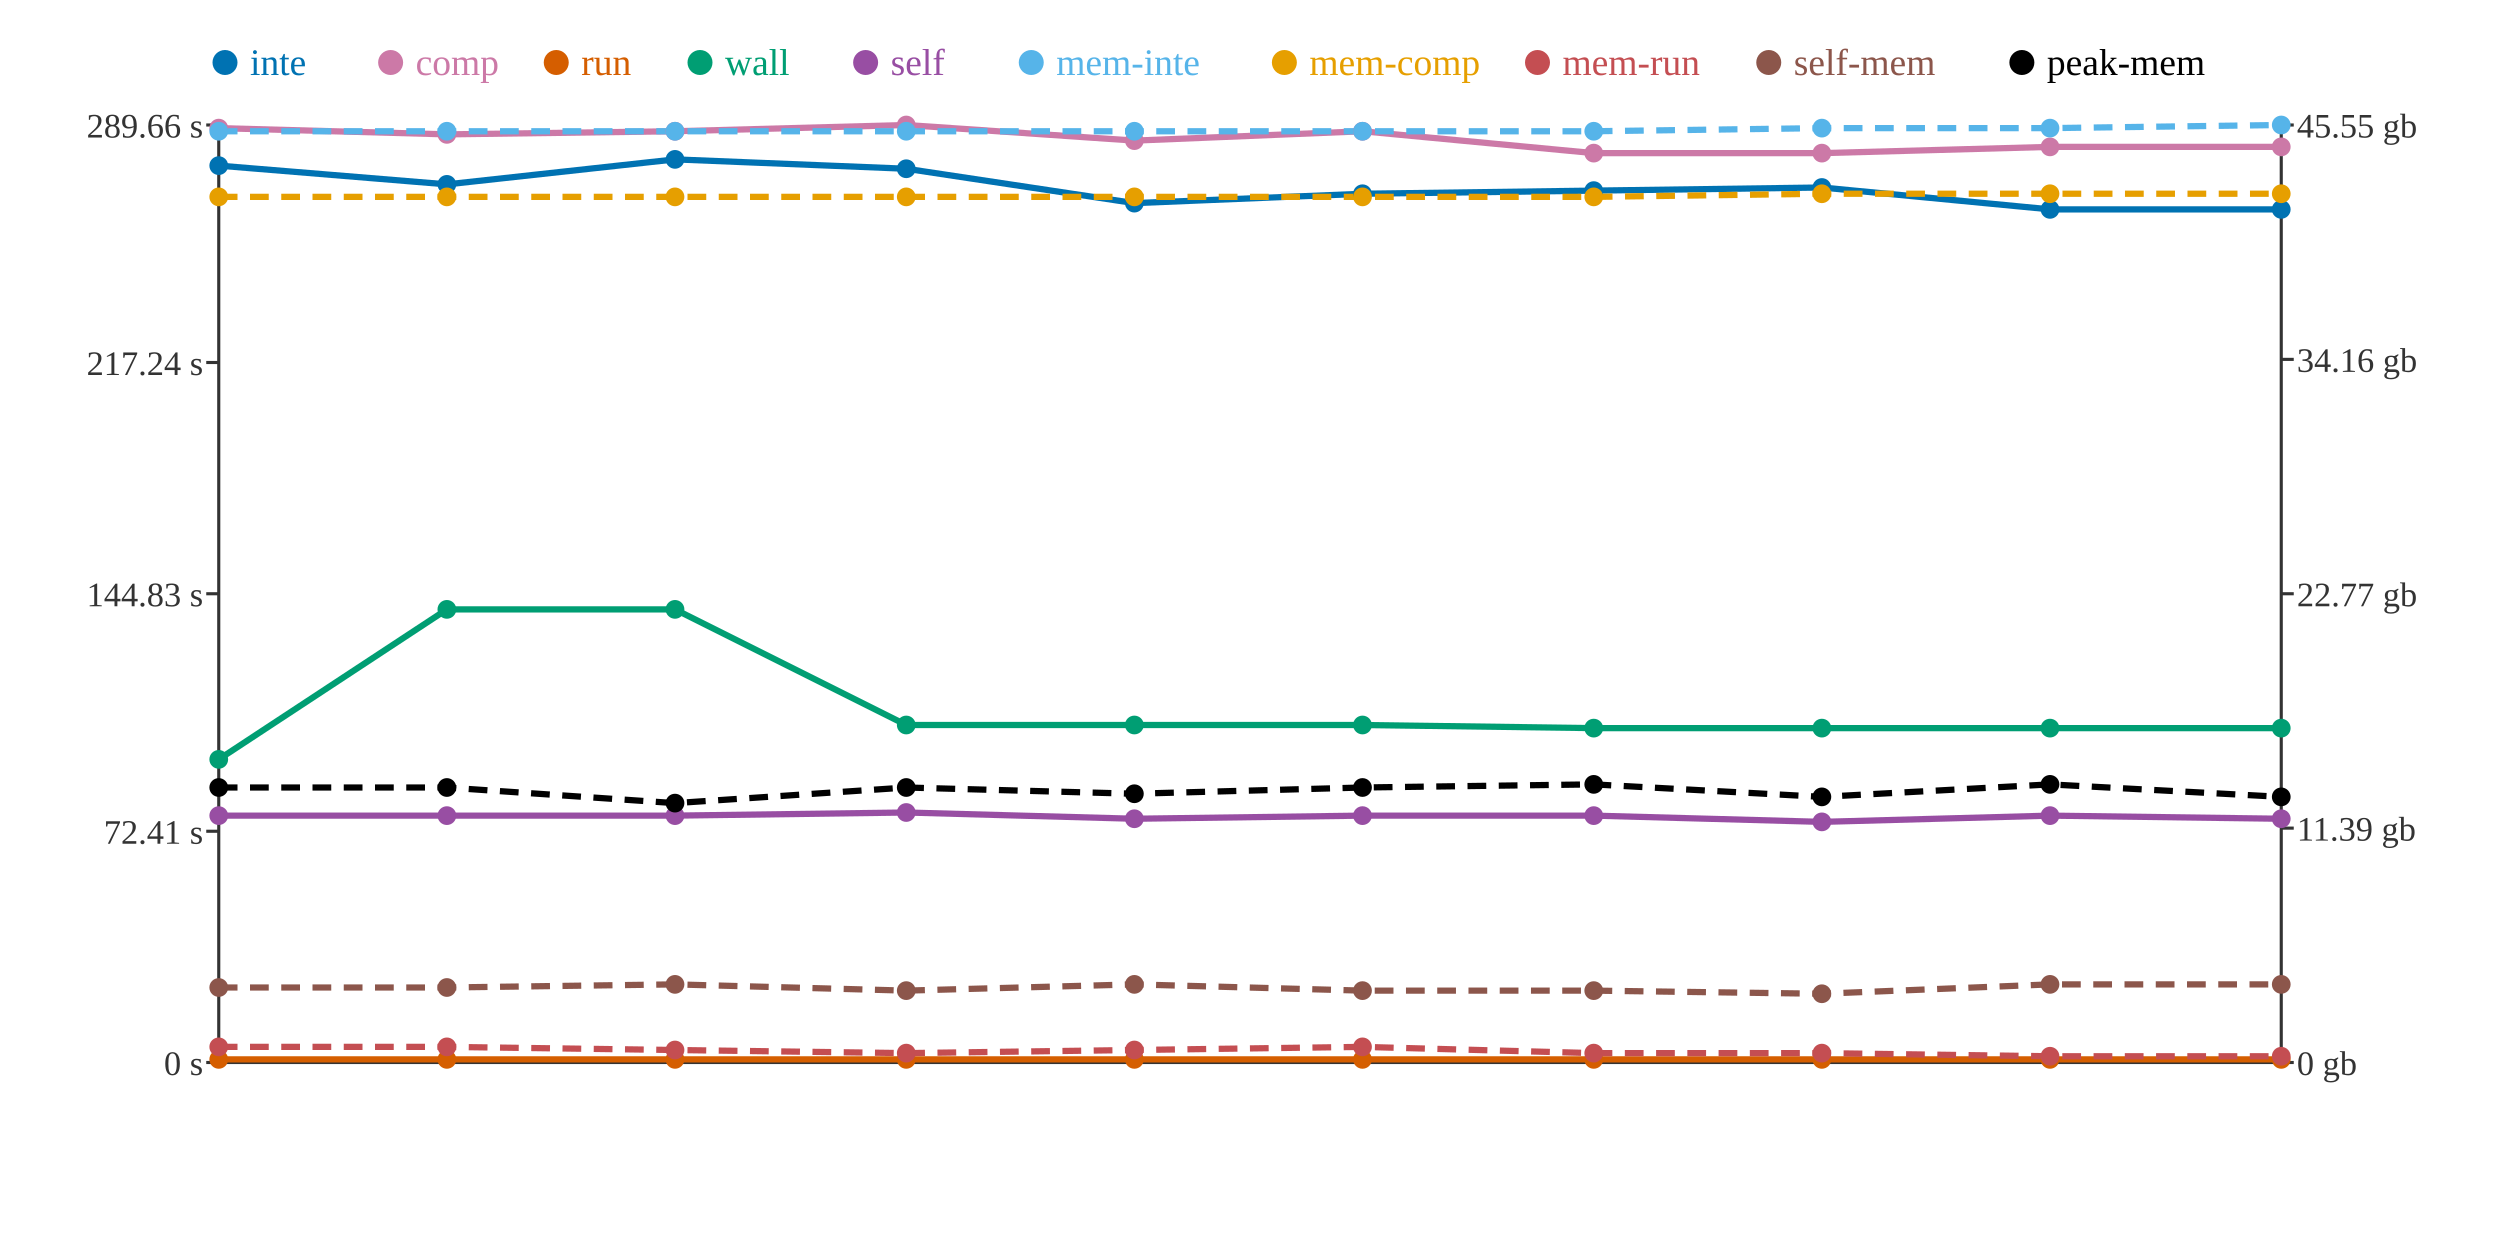
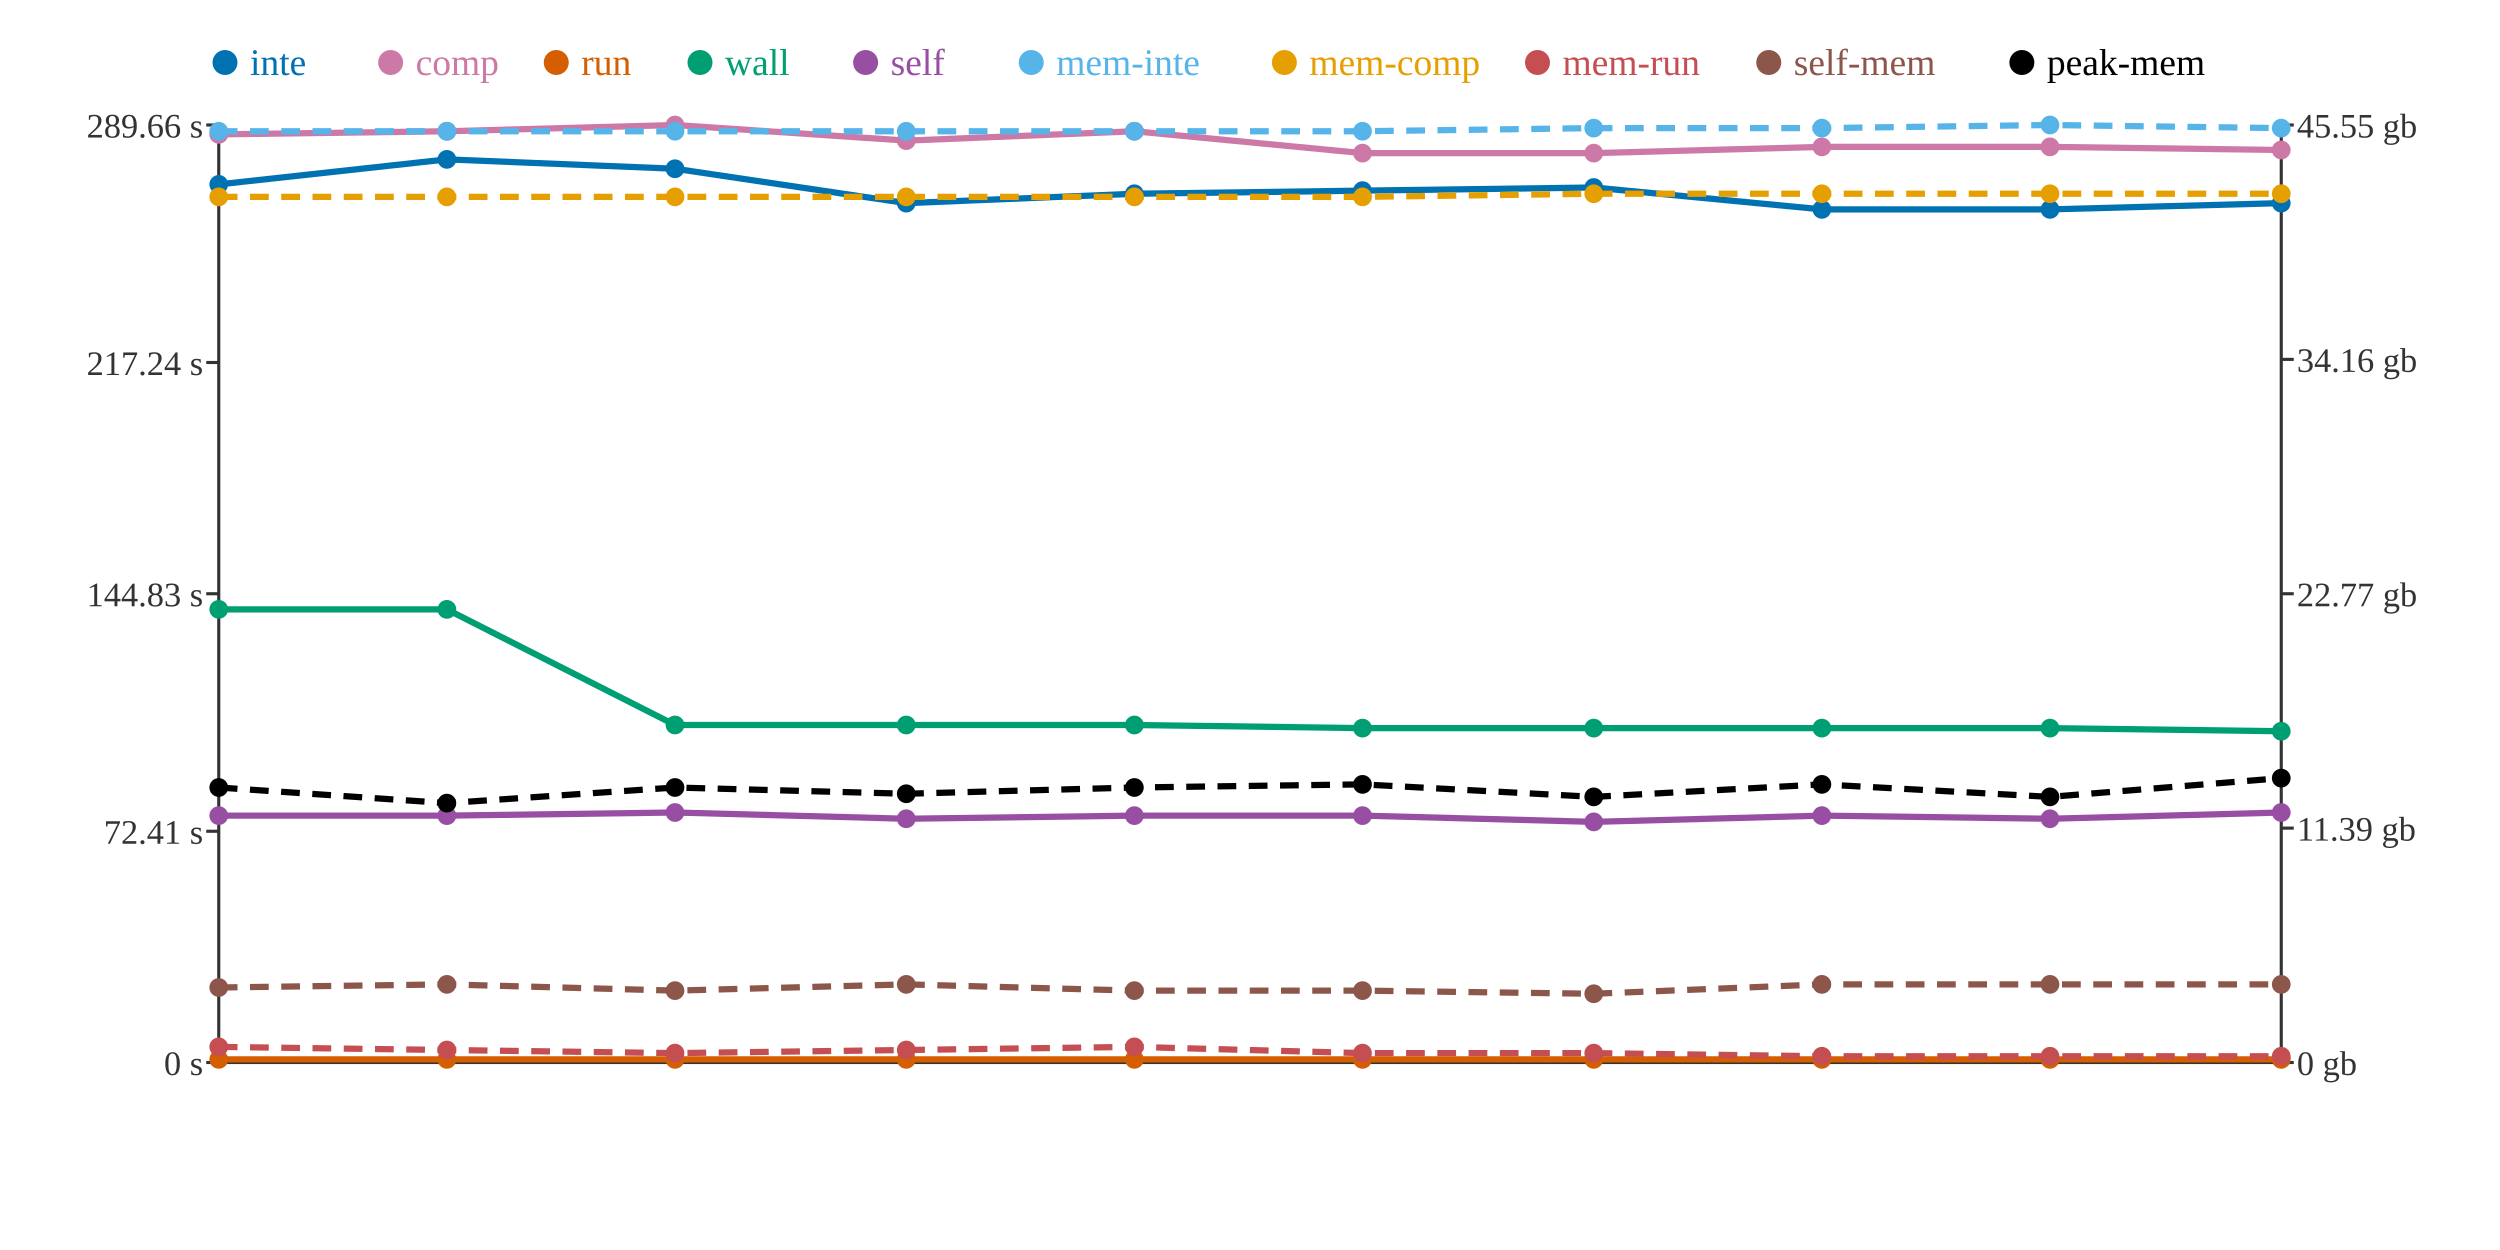
<svg xmlns="http://www.w3.org/2000/svg" width="800" height="400">
  <rect width="800" height="400" fill="white" />
  <line x1="70" y1="40" x2="70" y2="340" stroke="#333" stroke-width="1" />
  <line x1="70" y1="340" x2="730" y2="340" stroke="#333" stroke-width="1" />
  <line x1="730" y1="40" x2="730" y2="340" stroke="#333" stroke-width="1" />
  <line x1="66" y1="340" x2="70" y2="340" stroke="#333" stroke-width="1" />
  <text x="65" y="344" text-anchor="end" font-size="11" fill="#333">0 s</text>
  <line x1="66" y1="266" x2="70" y2="266" stroke="#333" stroke-width="1" />
  <text x="65" y="270" text-anchor="end" font-size="11" fill="#333">72.41 s</text>
  <line x1="66" y1="190" x2="70" y2="190" stroke="#333" stroke-width="1" />
  <text x="65" y="194" text-anchor="end" font-size="11" fill="#333">144.83 s</text>
  <line x1="66" y1="116" x2="70" y2="116" stroke="#333" stroke-width="1" />
  <text x="65" y="120" text-anchor="end" font-size="11" fill="#333">217.24 s</text>
  <line x1="66" y1="40" x2="70" y2="40" stroke="#333" stroke-width="1" />
  <text x="65" y="44" text-anchor="end" font-size="11" fill="#333">289.66 s</text>
  <line x1="730" y1="340" x2="734" y2="340" stroke="#333" stroke-width="1" />
  <text x="735" y="344" text-anchor="start" font-size="11" fill="#333">0 gb</text>
  <line x1="730" y1="265" x2="734" y2="265" stroke="#333" stroke-width="1" />
  <text x="735" y="269" text-anchor="start" font-size="11" fill="#333">11.39 gb</text>
  <line x1="730" y1="190" x2="734" y2="190" stroke="#333" stroke-width="1" />
  <text x="735" y="194" text-anchor="start" font-size="11" fill="#333">22.77 gb</text>
  <line x1="730" y1="115" x2="734" y2="115" stroke="#333" stroke-width="1" />
  <text x="735" y="119" text-anchor="start" font-size="11" fill="#333">34.16 gb</text>
  <line x1="730" y1="40" x2="734" y2="40" stroke="#333" stroke-width="1" />
  <text x="735" y="44" text-anchor="start" font-size="11" fill="#333">45.55 gb</text>
-   <polyline points="70,53 143,59 216,51 290,54 363,65 436,62 510,61 583,60 656,67 730,67" fill="none" stroke="#0072B2" stroke-width="2" />
-   <polyline points="70,41 143,43 216,42 290,40 363,45 436,42 510,49 583,49 656,47 730,47" fill="none" stroke="#CC79A7" stroke-width="2" />
+   <polyline points="70,59 143,51 216,54 290,65 363,62 436,61 510,60 583,67 656,67 730,65" fill="none" stroke="#0072B2" stroke-width="2" />
+   <polyline points="70,43 143,42 216,40 290,45 363,42 436,49 510,49 583,47 656,47 730,48" fill="none" stroke="#CC79A7" stroke-width="2" />
  <polyline points="70,339 143,339 216,339 290,339 363,339 436,339 510,339 583,339 656,339 730,339" fill="none" stroke="#D55E00" stroke-width="2" />
-   <polyline points="70,243 143,195 216,195 290,232 363,232 436,232 510,233 583,233 656,233 730,233" fill="none" stroke="#009E73" stroke-width="2" />
-   <polyline points="70,261 143,261 216,261 290,260 363,262 436,261 510,261 583,263 656,261 730,262" fill="none" stroke="#984EA3" stroke-width="2" />
-   <polyline points="70,42 143,42 216,42 290,42 363,42 436,42 510,42 583,41 656,41 730,40" fill="none" stroke="#56B4E9" stroke-width="2" stroke-dasharray="6 4" />
-   <polyline points="70,63 143,63 216,63 290,63 363,63 436,63 510,63 583,62 656,62 730,62" fill="none" stroke="#E69F00" stroke-width="2" stroke-dasharray="6 4" />
-   <polyline points="70,335 143,335 216,336 290,337 363,336 436,335 510,337 583,337 656,338 730,338" fill="none" stroke="#C44E52" stroke-width="2" stroke-dasharray="6 4" />
-   <polyline points="70,316 143,316 216,315 290,317 363,315 436,317 510,317 583,318 656,315 730,315" fill="none" stroke="#8C564B" stroke-width="2" stroke-dasharray="6 4" />
-   <polyline points="70,252 143,252 216,257 290,252 363,254 436,252 510,251 583,255 656,251 730,255" fill="none" stroke="#000000" stroke-width="2" stroke-dasharray="6 4" />
-   <circle cx="70" cy="53" r="3" fill="#0072B2" />
-   <circle cx="70" cy="41" r="3" fill="#CC79A7" />
+   <polyline points="70,195 143,195 216,232 290,232 363,232 436,233 510,233 583,233 656,233 730,234" fill="none" stroke="#009E73" stroke-width="2" />
+   <polyline points="70,261 143,261 216,260 290,262 363,261 436,261 510,263 583,261 656,262 730,260" fill="none" stroke="#984EA3" stroke-width="2" />
+   <polyline points="70,42 143,42 216,42 290,42 363,42 436,42 510,41 583,41 656,40 730,41" fill="none" stroke="#56B4E9" stroke-width="2" stroke-dasharray="6 4" />
+   <polyline points="70,63 143,63 216,63 290,63 363,63 436,63 510,62 583,62 656,62 730,62" fill="none" stroke="#E69F00" stroke-width="2" stroke-dasharray="6 4" />
+   <polyline points="70,335 143,336 216,337 290,336 363,335 436,337 510,337 583,338 656,338 730,338" fill="none" stroke="#C44E52" stroke-width="2" stroke-dasharray="6 4" />
+   <polyline points="70,316 143,315 216,317 290,315 363,317 436,317 510,318 583,315 656,315 730,315" fill="none" stroke="#8C564B" stroke-width="2" stroke-dasharray="6 4" />
+   <polyline points="70,252 143,257 216,252 290,254 363,252 436,251 510,255 583,251 656,255 730,249" fill="none" stroke="#000000" stroke-width="2" stroke-dasharray="6 4" />
+   <circle cx="70" cy="59" r="3" fill="#0072B2" />
+   <circle cx="70" cy="43" r="3" fill="#CC79A7" />
  <circle cx="70" cy="339" r="3" fill="#D55E00" />
-   <circle cx="70" cy="243" r="3" fill="#009E73" />
+   <circle cx="70" cy="195" r="3" fill="#009E73" />
  <circle cx="70" cy="261" r="3" fill="#984EA3" />
  <circle cx="70" cy="42" r="3" fill="#56B4E9" />
  <circle cx="70" cy="63" r="3" fill="#E69F00" />
  <circle cx="70" cy="335" r="3" fill="#C44E52" />
  <circle cx="70" cy="316" r="3" fill="#8C564B" />
  <circle cx="70" cy="252" r="3" fill="#000000" />
-   <circle cx="143" cy="59" r="3" fill="#0072B2" />
-   <circle cx="143" cy="43" r="3" fill="#CC79A7" />
+   <circle cx="143" cy="51" r="3" fill="#0072B2" />
+   <circle cx="143" cy="42" r="3" fill="#CC79A7" />
  <circle cx="143" cy="339" r="3" fill="#D55E00" />
  <circle cx="143" cy="195" r="3" fill="#009E73" />
  <circle cx="143" cy="261" r="3" fill="#984EA3" />
  <circle cx="143" cy="42" r="3" fill="#56B4E9" />
  <circle cx="143" cy="63" r="3" fill="#E69F00" />
-   <circle cx="143" cy="335" r="3" fill="#C44E52" />
-   <circle cx="143" cy="316" r="3" fill="#8C564B" />
-   <circle cx="143" cy="252" r="3" fill="#000000" />
-   <circle cx="216" cy="51" r="3" fill="#0072B2" />
-   <circle cx="216" cy="42" r="3" fill="#CC79A7" />
+   <circle cx="143" cy="336" r="3" fill="#C44E52" />
+   <circle cx="143" cy="315" r="3" fill="#8C564B" />
+   <circle cx="143" cy="257" r="3" fill="#000000" />
+   <circle cx="216" cy="54" r="3" fill="#0072B2" />
+   <circle cx="216" cy="40" r="3" fill="#CC79A7" />
  <circle cx="216" cy="339" r="3" fill="#D55E00" />
-   <circle cx="216" cy="195" r="3" fill="#009E73" />
-   <circle cx="216" cy="261" r="3" fill="#984EA3" />
+   <circle cx="216" cy="232" r="3" fill="#009E73" />
+   <circle cx="216" cy="260" r="3" fill="#984EA3" />
  <circle cx="216" cy="42" r="3" fill="#56B4E9" />
  <circle cx="216" cy="63" r="3" fill="#E69F00" />
-   <circle cx="216" cy="336" r="3" fill="#C44E52" />
-   <circle cx="216" cy="315" r="3" fill="#8C564B" />
-   <circle cx="216" cy="257" r="3" fill="#000000" />
-   <circle cx="290" cy="54" r="3" fill="#0072B2" />
-   <circle cx="290" cy="40" r="3" fill="#CC79A7" />
+   <circle cx="216" cy="337" r="3" fill="#C44E52" />
+   <circle cx="216" cy="317" r="3" fill="#8C564B" />
+   <circle cx="216" cy="252" r="3" fill="#000000" />
+   <circle cx="290" cy="65" r="3" fill="#0072B2" />
+   <circle cx="290" cy="45" r="3" fill="#CC79A7" />
  <circle cx="290" cy="339" r="3" fill="#D55E00" />
  <circle cx="290" cy="232" r="3" fill="#009E73" />
-   <circle cx="290" cy="260" r="3" fill="#984EA3" />
+   <circle cx="290" cy="262" r="3" fill="#984EA3" />
  <circle cx="290" cy="42" r="3" fill="#56B4E9" />
  <circle cx="290" cy="63" r="3" fill="#E69F00" />
-   <circle cx="290" cy="337" r="3" fill="#C44E52" />
-   <circle cx="290" cy="317" r="3" fill="#8C564B" />
-   <circle cx="290" cy="252" r="3" fill="#000000" />
-   <circle cx="363" cy="65" r="3" fill="#0072B2" />
-   <circle cx="363" cy="45" r="3" fill="#CC79A7" />
+   <circle cx="290" cy="336" r="3" fill="#C44E52" />
+   <circle cx="290" cy="315" r="3" fill="#8C564B" />
+   <circle cx="290" cy="254" r="3" fill="#000000" />
+   <circle cx="363" cy="62" r="3" fill="#0072B2" />
+   <circle cx="363" cy="42" r="3" fill="#CC79A7" />
  <circle cx="363" cy="339" r="3" fill="#D55E00" />
  <circle cx="363" cy="232" r="3" fill="#009E73" />
-   <circle cx="363" cy="262" r="3" fill="#984EA3" />
+   <circle cx="363" cy="261" r="3" fill="#984EA3" />
  <circle cx="363" cy="42" r="3" fill="#56B4E9" />
  <circle cx="363" cy="63" r="3" fill="#E69F00" />
-   <circle cx="363" cy="336" r="3" fill="#C44E52" />
-   <circle cx="363" cy="315" r="3" fill="#8C564B" />
-   <circle cx="363" cy="254" r="3" fill="#000000" />
-   <circle cx="436" cy="62" r="3" fill="#0072B2" />
-   <circle cx="436" cy="42" r="3" fill="#CC79A7" />
+   <circle cx="363" cy="335" r="3" fill="#C44E52" />
+   <circle cx="363" cy="317" r="3" fill="#8C564B" />
+   <circle cx="363" cy="252" r="3" fill="#000000" />
+   <circle cx="436" cy="61" r="3" fill="#0072B2" />
+   <circle cx="436" cy="49" r="3" fill="#CC79A7" />
  <circle cx="436" cy="339" r="3" fill="#D55E00" />
-   <circle cx="436" cy="232" r="3" fill="#009E73" />
+   <circle cx="436" cy="233" r="3" fill="#009E73" />
  <circle cx="436" cy="261" r="3" fill="#984EA3" />
  <circle cx="436" cy="42" r="3" fill="#56B4E9" />
  <circle cx="436" cy="63" r="3" fill="#E69F00" />
-   <circle cx="436" cy="335" r="3" fill="#C44E52" />
+   <circle cx="436" cy="337" r="3" fill="#C44E52" />
  <circle cx="436" cy="317" r="3" fill="#8C564B" />
-   <circle cx="436" cy="252" r="3" fill="#000000" />
-   <circle cx="510" cy="61" r="3" fill="#0072B2" />
+   <circle cx="436" cy="251" r="3" fill="#000000" />
+   <circle cx="510" cy="60" r="3" fill="#0072B2" />
  <circle cx="510" cy="49" r="3" fill="#CC79A7" />
  <circle cx="510" cy="339" r="3" fill="#D55E00" />
  <circle cx="510" cy="233" r="3" fill="#009E73" />
-   <circle cx="510" cy="261" r="3" fill="#984EA3" />
-   <circle cx="510" cy="42" r="3" fill="#56B4E9" />
-   <circle cx="510" cy="63" r="3" fill="#E69F00" />
+   <circle cx="510" cy="263" r="3" fill="#984EA3" />
+   <circle cx="510" cy="41" r="3" fill="#56B4E9" />
+   <circle cx="510" cy="62" r="3" fill="#E69F00" />
  <circle cx="510" cy="337" r="3" fill="#C44E52" />
-   <circle cx="510" cy="317" r="3" fill="#8C564B" />
-   <circle cx="510" cy="251" r="3" fill="#000000" />
-   <circle cx="583" cy="60" r="3" fill="#0072B2" />
-   <circle cx="583" cy="49" r="3" fill="#CC79A7" />
+   <circle cx="510" cy="318" r="3" fill="#8C564B" />
+   <circle cx="510" cy="255" r="3" fill="#000000" />
+   <circle cx="583" cy="67" r="3" fill="#0072B2" />
+   <circle cx="583" cy="47" r="3" fill="#CC79A7" />
  <circle cx="583" cy="339" r="3" fill="#D55E00" />
  <circle cx="583" cy="233" r="3" fill="#009E73" />
-   <circle cx="583" cy="263" r="3" fill="#984EA3" />
+   <circle cx="583" cy="261" r="3" fill="#984EA3" />
  <circle cx="583" cy="41" r="3" fill="#56B4E9" />
  <circle cx="583" cy="62" r="3" fill="#E69F00" />
-   <circle cx="583" cy="337" r="3" fill="#C44E52" />
-   <circle cx="583" cy="318" r="3" fill="#8C564B" />
-   <circle cx="583" cy="255" r="3" fill="#000000" />
+   <circle cx="583" cy="338" r="3" fill="#C44E52" />
+   <circle cx="583" cy="315" r="3" fill="#8C564B" />
+   <circle cx="583" cy="251" r="3" fill="#000000" />
  <circle cx="656" cy="67" r="3" fill="#0072B2" />
  <circle cx="656" cy="47" r="3" fill="#CC79A7" />
  <circle cx="656" cy="339" r="3" fill="#D55E00" />
  <circle cx="656" cy="233" r="3" fill="#009E73" />
-   <circle cx="656" cy="261" r="3" fill="#984EA3" />
-   <circle cx="656" cy="41" r="3" fill="#56B4E9" />
+   <circle cx="656" cy="262" r="3" fill="#984EA3" />
+   <circle cx="656" cy="40" r="3" fill="#56B4E9" />
  <circle cx="656" cy="62" r="3" fill="#E69F00" />
  <circle cx="656" cy="338" r="3" fill="#C44E52" />
  <circle cx="656" cy="315" r="3" fill="#8C564B" />
-   <circle cx="656" cy="251" r="3" fill="#000000" />
-   <circle cx="730" cy="67" r="3" fill="#0072B2" />
-   <circle cx="730" cy="47" r="3" fill="#CC79A7" />
+   <circle cx="656" cy="255" r="3" fill="#000000" />
+   <circle cx="730" cy="65" r="3" fill="#0072B2" />
+   <circle cx="730" cy="48" r="3" fill="#CC79A7" />
  <circle cx="730" cy="339" r="3" fill="#D55E00" />
-   <circle cx="730" cy="233" r="3" fill="#009E73" />
-   <circle cx="730" cy="262" r="3" fill="#984EA3" />
-   <circle cx="730" cy="40" r="3" fill="#56B4E9" />
+   <circle cx="730" cy="234" r="3" fill="#009E73" />
+   <circle cx="730" cy="260" r="3" fill="#984EA3" />
+   <circle cx="730" cy="41" r="3" fill="#56B4E9" />
  <circle cx="730" cy="62" r="3" fill="#E69F00" />
  <circle cx="730" cy="338" r="3" fill="#C44E52" />
  <circle cx="730" cy="315" r="3" fill="#8C564B" />
-   <circle cx="730" cy="255" r="3" fill="#000000" />
+   <circle cx="730" cy="249" r="3" fill="#000000" />
  <circle cx="72" cy="20" r="4" fill="#0072B2" />
  <text x="80" y="24" text-anchor="start" font-size="12" fill="#0072B2">inte</text>
  <circle cx="125" cy="20" r="4" fill="#CC79A7" />
  <text x="133" y="24" text-anchor="start" font-size="12" fill="#CC79A7">comp</text>
  <circle cx="178" cy="20" r="4" fill="#D55E00" />
  <text x="186" y="24" text-anchor="start" font-size="12" fill="#D55E00">run</text>
  <circle cx="224" cy="20" r="4" fill="#009E73" />
  <text x="232" y="24" text-anchor="start" font-size="12" fill="#009E73">wall</text>
  <circle cx="277" cy="20" r="4" fill="#984EA3" />
  <text x="285" y="24" text-anchor="start" font-size="12" fill="#984EA3">self</text>
  <circle cx="330" cy="20" r="4" fill="#56B4E9" />
  <text x="338" y="24" text-anchor="start" font-size="12" fill="#56B4E9">mem-inte</text>
  <circle cx="411" cy="20" r="4" fill="#E69F00" />
  <text x="419" y="24" text-anchor="start" font-size="12" fill="#E69F00">mem-comp</text>
  <circle cx="492" cy="20" r="4" fill="#C44E52" />
  <text x="500" y="24" text-anchor="start" font-size="12" fill="#C44E52">mem-run</text>
  <circle cx="566" cy="20" r="4" fill="#8C564B" />
  <text x="574" y="24" text-anchor="start" font-size="12" fill="#8C564B">self-mem</text>
  <circle cx="647" cy="20" r="4" fill="#000000" />
  <text x="655" y="24" text-anchor="start" font-size="12" fill="#000000">peak-mem</text>
</svg>
